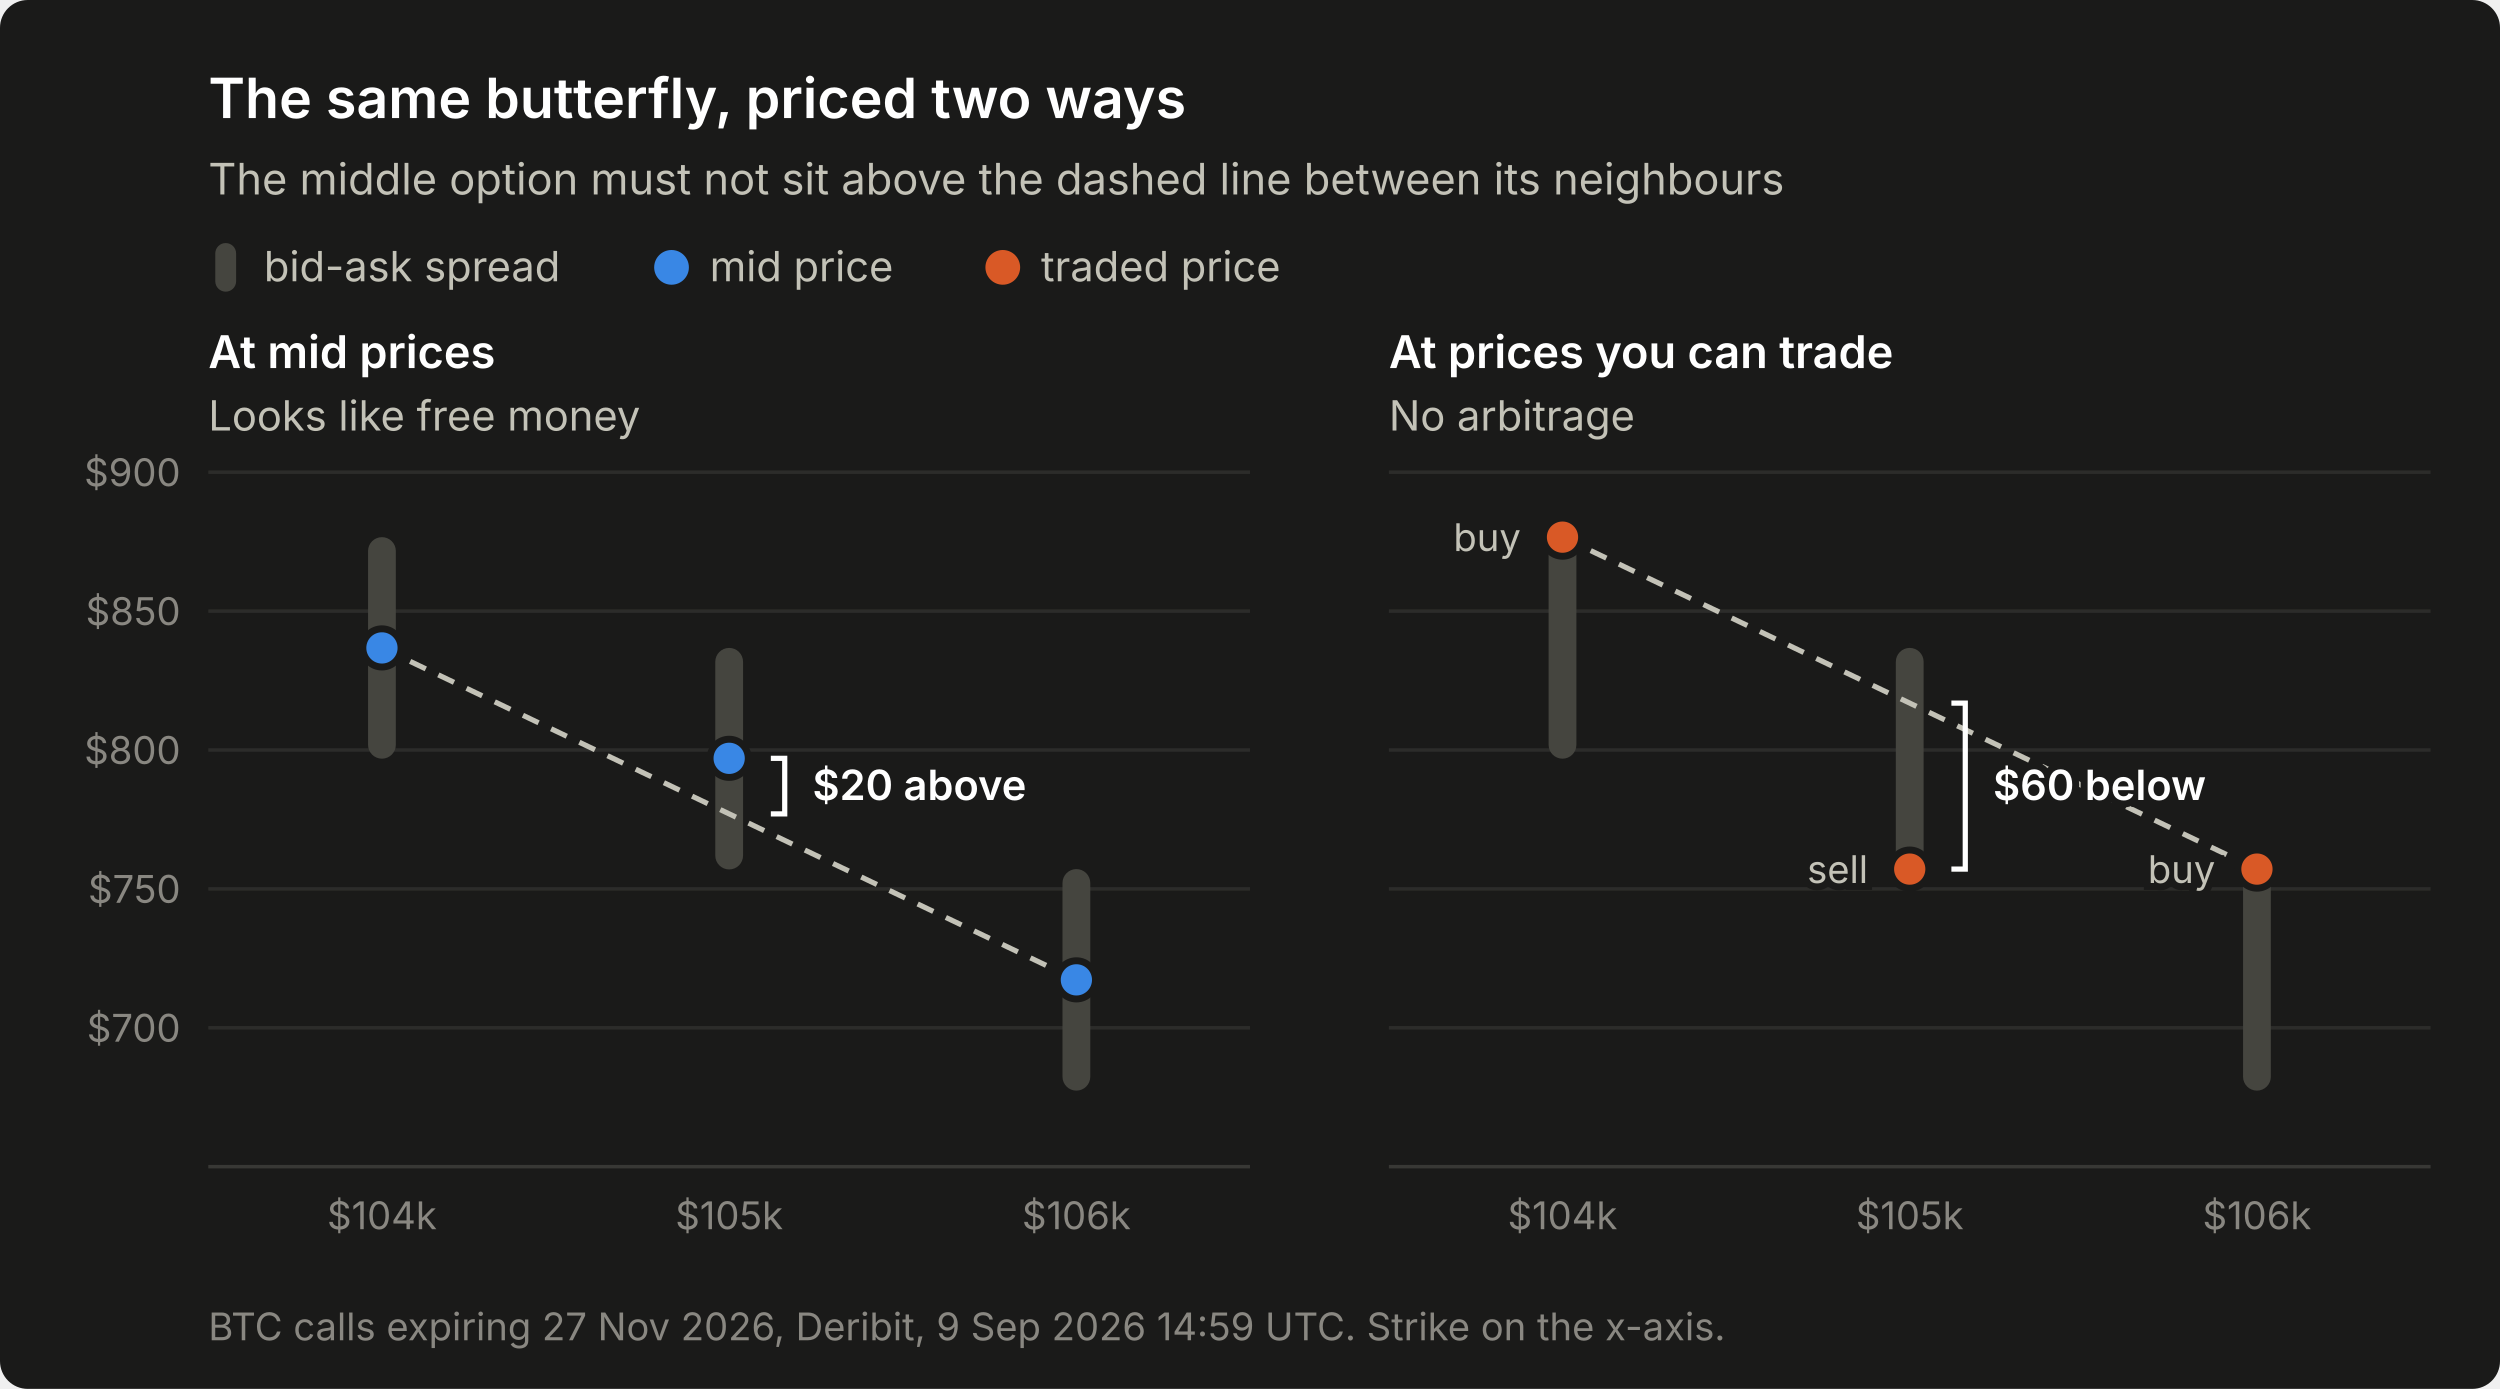
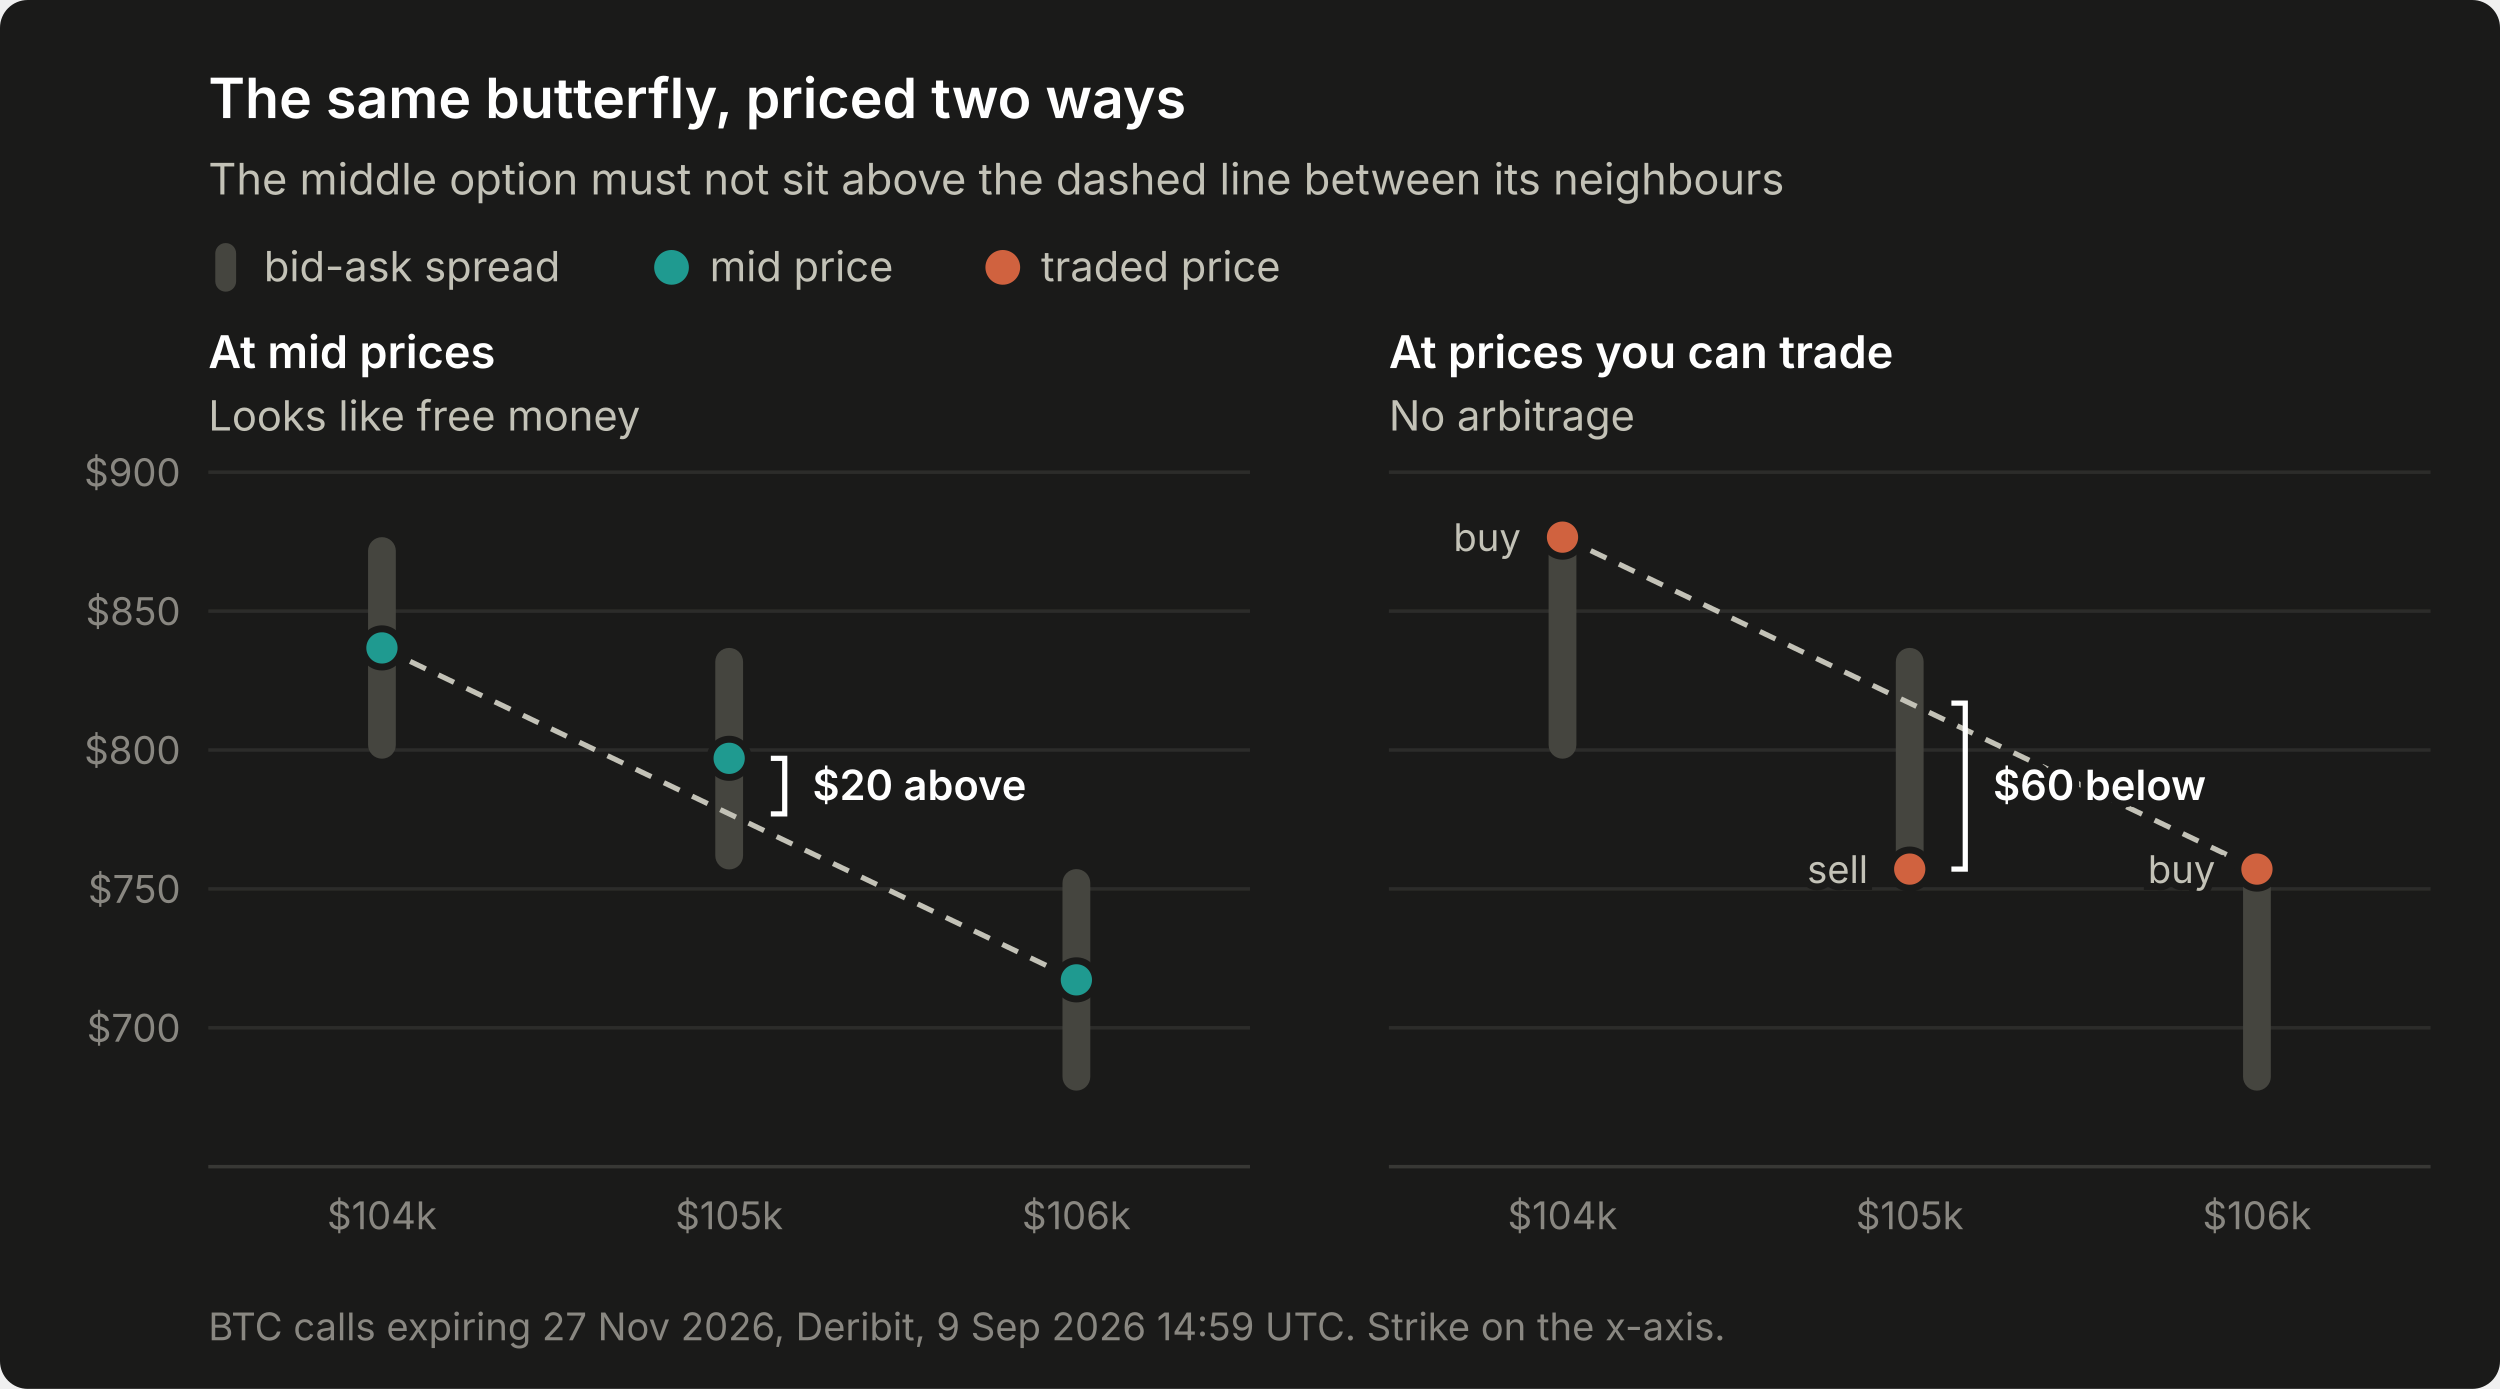
<svg xmlns="http://www.w3.org/2000/svg" width="720" height="400" viewBox="0 0 720 400" role="img" font-family="system-ui, -apple-system, 'Segoe UI', sans-serif">
  <rect width="720" height="400" rx="8" fill="#1a1a19" />
  <text x="60" y="34" font-size="16" font-weight="600" fill="#ffffff">The same butterfly, priced two ways</text>
  <text x="60" y="56" font-size="12.5" fill="#c3c2b7">The middle option must not sit above the dashed line between its neighbours</text>
  <rect x="62" y="70" width="6" height="14" rx="3" fill="#45453f" />
  <text x="76" y="81" font-size="12" fill="#c3c2b7">bid-ask spread</text>
-   <circle cx="193.4" cy="77" r="5" fill="#3987e5" />
+   <circle cx="193.4" cy="77" r="5" fill="#1f9a90" />
  <text x="204.4" y="81" font-size="12" fill="#c3c2b7">mid price</text>
-   <circle cx="288.8" cy="77" r="5" fill="#d95926" />
+   <circle cx="288.8" cy="77" r="5" fill="#d0623f" />
  <text x="299.8" y="81" font-size="12" fill="#c3c2b7">traded price</text>
  <text x="52" y="300.0" font-size="11" text-anchor="end" fill="#898781" style="font-variant-numeric:tabular-nums">$700</text>
  <text x="52" y="260.0" font-size="11" text-anchor="end" fill="#898781" style="font-variant-numeric:tabular-nums">$750</text>
  <text x="52" y="220.0" font-size="11" text-anchor="end" fill="#898781" style="font-variant-numeric:tabular-nums">$800</text>
  <text x="52" y="180.0" font-size="11" text-anchor="end" fill="#898781" style="font-variant-numeric:tabular-nums">$850</text>
  <text x="52" y="140.0" font-size="11" text-anchor="end" fill="#898781" style="font-variant-numeric:tabular-nums">$900</text>
  <text x="60" y="106" font-size="13" font-weight="600" fill="#ffffff">At mid prices</text>
  <text x="60" y="124" font-size="12" fill="#c3c2b7">Looks like free money</text>
  <line x1="60" x2="360.0" y1="296.0" y2="296.0" stroke="#2c2c2a" stroke-width="1" />
  <line x1="60" x2="360.0" y1="256.0" y2="256.0" stroke="#2c2c2a" stroke-width="1" />
  <line x1="60" x2="360.0" y1="216.0" y2="216.0" stroke="#2c2c2a" stroke-width="1" />
  <line x1="60" x2="360.0" y1="176.0" y2="176.0" stroke="#2c2c2a" stroke-width="1" />
  <line x1="60" x2="360.0" y1="136.0" y2="136.0" stroke="#2c2c2a" stroke-width="1" />
  <rect x="106.0" y="154.7" width="8" height="63.8" rx="4" fill="#45453f" />
  <text x="110.0" y="354" font-size="11" text-anchor="middle" fill="#898781">$104k</text>
  <rect x="206.0" y="186.6" width="8" height="63.8" rx="4" fill="#45453f" />
  <text x="210.0" y="354" font-size="11" text-anchor="middle" fill="#898781">$105k</text>
  <rect x="306.0" y="250.3" width="8" height="63.8" rx="4" fill="#45453f" />
  <text x="310.0" y="354" font-size="11" text-anchor="middle" fill="#898781">$106k</text>
  <line x1="110.0" y1="186.6" x2="310.0" y2="282.2" stroke="#c3c2b7" stroke-width="1.5" stroke-dasharray="5 4" />
-   <circle cx="110.0" cy="186.6" r="5.5" fill="#3987e5" stroke="#1a1a19" stroke-width="2" />
-   <circle cx="210.0" cy="218.4" r="5.5" fill="#3987e5" stroke="#1a1a19" stroke-width="2" />
-   <circle cx="310.0" cy="282.2" r="5.5" fill="#3987e5" stroke="#1a1a19" stroke-width="2" />
+   <circle cx="110.0" cy="186.6" r="5.5" fill="#1f9a90" stroke="#1a1a19" stroke-width="2" />
+   <circle cx="210.0" cy="218.4" r="5.5" fill="#1f9a90" stroke="#1a1a19" stroke-width="2" />
+   <circle cx="310.0" cy="282.2" r="5.5" fill="#1f9a90" stroke="#1a1a19" stroke-width="2" />
  <path d="M222.0,218.4 H226.0 V234.4 H222.0" fill="none" stroke="#ffffff" stroke-width="1.5" />
  <text x="234.0" y="230.4" font-size="12" font-weight="600" stroke="#1a1a19" stroke-width="4" paint-order="stroke" fill="#ffffff">$20 above</text>
  <line x1="60" x2="360.0" y1="336" y2="336" stroke="#383835" stroke-width="1" />
  <text x="400.0" y="106" font-size="13" font-weight="600" fill="#ffffff">At prices you can trade</text>
  <text x="400.0" y="124" font-size="12" fill="#c3c2b7">No arbitrage</text>
  <line x1="400.0" x2="700.0" y1="296.0" y2="296.0" stroke="#2c2c2a" stroke-width="1" />
  <line x1="400.0" x2="700.0" y1="256.0" y2="256.0" stroke="#2c2c2a" stroke-width="1" />
  <line x1="400.0" x2="700.0" y1="216.0" y2="216.0" stroke="#2c2c2a" stroke-width="1" />
  <line x1="400.0" x2="700.0" y1="176.0" y2="176.0" stroke="#2c2c2a" stroke-width="1" />
  <line x1="400.0" x2="700.0" y1="136.0" y2="136.0" stroke="#2c2c2a" stroke-width="1" />
  <rect x="446.0" y="154.7" width="8" height="63.8" rx="4" fill="#45453f" />
  <text x="450.0" y="354" font-size="11" text-anchor="middle" fill="#898781">$104k</text>
  <rect x="546.0" y="186.6" width="8" height="63.8" rx="4" fill="#45453f" />
  <text x="550.0" y="354" font-size="11" text-anchor="middle" fill="#898781">$105k</text>
  <rect x="646.0" y="250.3" width="8" height="63.8" rx="4" fill="#45453f" />
  <text x="650.0" y="354" font-size="11" text-anchor="middle" fill="#898781">$106k</text>
  <line x1="450.0" y1="154.7" x2="650.0" y2="250.3" stroke="#c3c2b7" stroke-width="1.5" stroke-dasharray="5 4" />
-   <circle cx="450.0" cy="154.7" r="5.5" fill="#d95926" stroke="#1a1a19" stroke-width="2" />
-   <circle cx="550.0" cy="250.3" r="5.5" fill="#d95926" stroke="#1a1a19" stroke-width="2" />
-   <circle cx="650.0" cy="250.3" r="5.5" fill="#d95926" stroke="#1a1a19" stroke-width="2" />
+   <circle cx="450.0" cy="154.7" r="5.5" fill="#d0623f" stroke="#1a1a19" stroke-width="2" />
+   <circle cx="550.0" cy="250.3" r="5.5" fill="#d0623f" stroke="#1a1a19" stroke-width="2" />
+   <circle cx="650.0" cy="250.3" r="5.5" fill="#d0623f" stroke="#1a1a19" stroke-width="2" />
  <text x="438.0" y="158.7" font-size="11" text-anchor="end" stroke="#1a1a19" stroke-width="4" paint-order="stroke" fill="#c3c2b7">buy</text>
  <text x="538.0" y="254.3" font-size="11" text-anchor="end" stroke="#1a1a19" stroke-width="4" paint-order="stroke" fill="#c3c2b7">sell</text>
  <text x="638.0" y="254.3" font-size="11" text-anchor="end" stroke="#1a1a19" stroke-width="4" paint-order="stroke" fill="#c3c2b7">buy</text>
  <path d="M562.0,202.5 H566.0 V250.3 H562.0" fill="none" stroke="#ffffff" stroke-width="1.5" />
  <text x="574.0" y="230.4" font-size="12" font-weight="600" stroke="#1a1a19" stroke-width="4" paint-order="stroke" fill="#ffffff">$60 below</text>
  <line x1="400.0" x2="700.0" y1="336" y2="336" stroke="#383835" stroke-width="1" />
  <text x="60" y="386" font-size="11" fill="#898781">BTC calls expiring 27 Nov 2026, Deribit, 9 Sep 2026 14:59 UTC. Strike on the x-axis.</text>
</svg>
